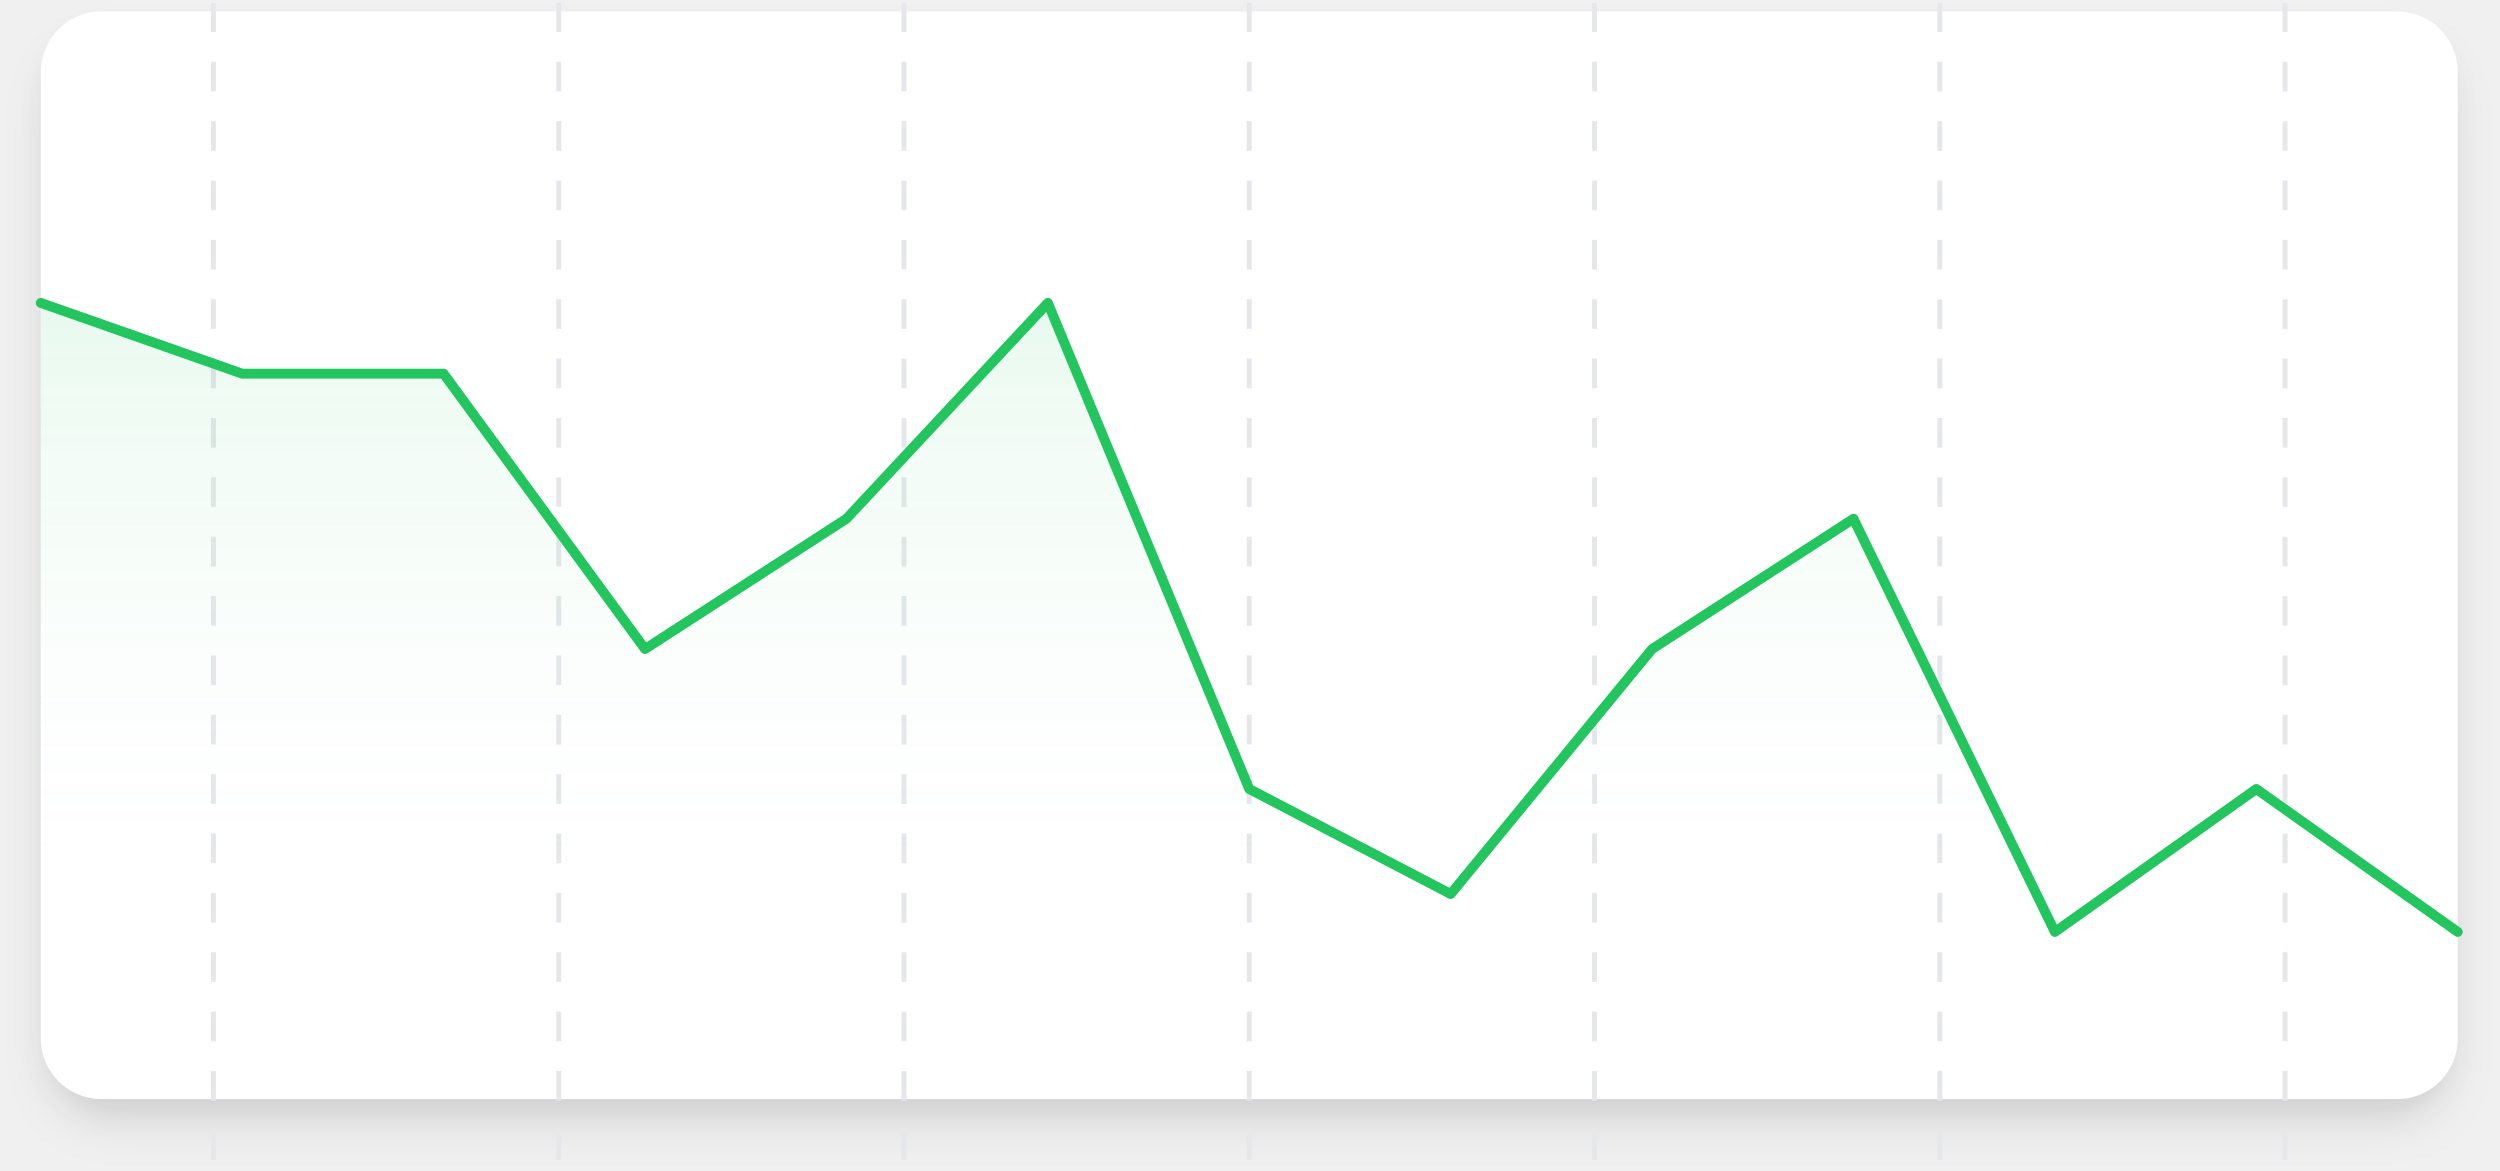
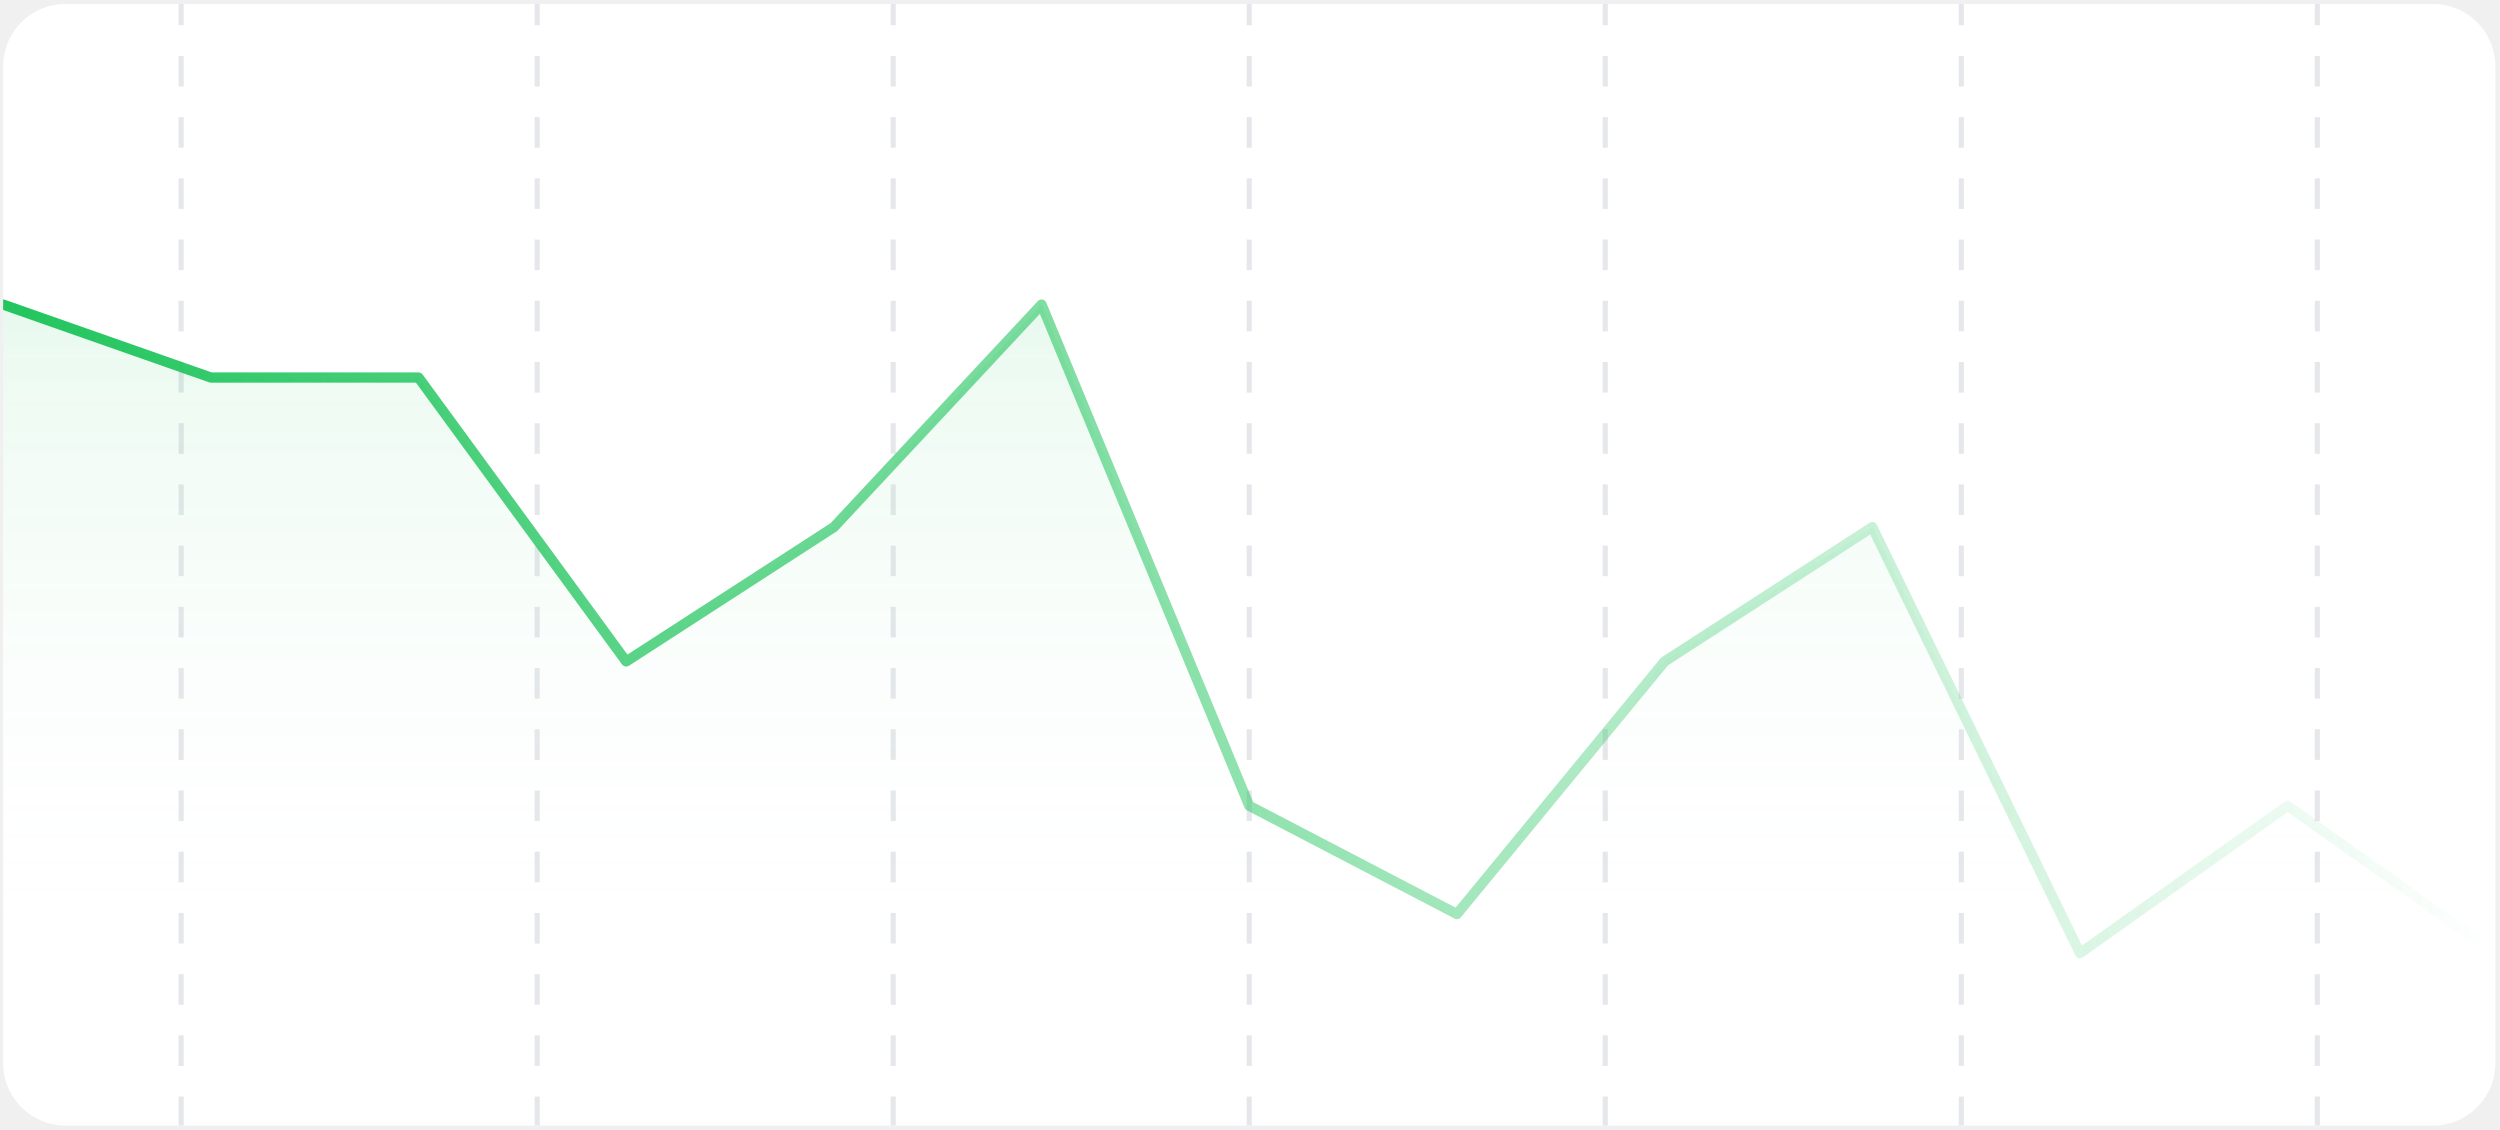
- <svg xmlns="http://www.w3.org/2000/svg" width="331" height="155" viewBox="0 0 331 155" fill="none">
-   <g filter="url(#filter0_dd_4509_15389)">
-     <g clipPath="url(#clip0_4509_15389)">
-       <rect x="5.402" y="1.516" width="320" height="144" rx="8" fill="white" />
-       <path d="M28.26 -15.402V162.959" stroke="#E5E7EB" stroke-width="0.656" stroke-dasharray="3.93 3.93" />
-       <path d="M73.974 -15.402V162.959" stroke="#E5E7EB" stroke-width="0.656" stroke-dasharray="3.93 3.93" />
-       <path d="M119.688 -15.402V162.959" stroke="#E5E7EB" stroke-width="0.656" stroke-dasharray="3.93 3.93" />
-       <path d="M165.402 -15.402V162.959" stroke="#E5E7EB" stroke-width="0.656" stroke-dasharray="3.93 3.93" />
-       <path d="M211.116 -15.402V162.959" stroke="#E5E7EB" stroke-width="0.656" stroke-dasharray="3.93 3.93" />
-       <path d="M256.831 -15.402V162.959" stroke="#E5E7EB" stroke-width="0.656" stroke-dasharray="3.93 3.93" />
-       <path d="M302.545 -15.402V162.959" stroke="#E5E7EB" stroke-width="0.656" stroke-dasharray="3.93 3.93" />
-       <path d="M325.402 123.385L298.736 104.464L272.069 123.385L245.402 68.681L218.736 85.929L192.069 118.365L165.402 104.464L138.736 40.106L112.069 68.681L85.402 85.929L58.736 49.475H32.069L5.402 40.106V123.385H272.069H325.402Z" fill="url(#paint0_linear_4509_15389)" />
-       <path d="M325.402 123.385L298.736 104.464L272.069 123.385L245.402 68.681L218.736 85.929L192.069 118.365L165.402 104.464L138.736 40.106L112.069 68.681L85.402 85.929L58.736 49.475H32.069L5.402 40.106" stroke="#22C55E" stroke-width="1.311" stroke-linecap="round" stroke-linejoin="round" />
-     </g>
+ <svg xmlns="http://www.w3.org/2000/svg" width="321" height="145" viewBox="0 0 321 145" fill="none">
+   <g clip-path="url(#clip0_4509_15389)">
+     <rect x="0.402" y="0.516" width="320" height="144" rx="8" fill="white" />
+     <path d="M23.26 -16.402V161.959" stroke="#E5E7EB" stroke-width="0.656" stroke-dasharray="3.93 3.93" />
+     <path d="M68.974 -16.402V161.959" stroke="#E5E7EB" stroke-width="0.656" stroke-dasharray="3.93 3.93" />
+     <path d="M114.688 -16.402V161.959" stroke="#E5E7EB" stroke-width="0.656" stroke-dasharray="3.93 3.93" />
+     <path d="M160.402 -16.402V161.959" stroke="#E5E7EB" stroke-width="0.656" stroke-dasharray="3.93 3.93" />
+     <path d="M206.116 -16.402V161.959" stroke="#E5E7EB" stroke-width="0.656" stroke-dasharray="3.93 3.93" />
+     <path d="M251.831 -16.402V161.959" stroke="#E5E7EB" stroke-width="0.656" stroke-dasharray="3.93 3.93" />
+     <path d="M297.545 -16.402V161.959" stroke="#E5E7EB" stroke-width="0.656" stroke-dasharray="3.93 3.93" />
+     <path d="M320.402 122.385L293.736 103.464L267.069 122.385L240.402 67.681L213.736 84.929L187.069 117.365L160.402 103.464L133.736 39.106L107.069 67.681L80.402 84.929L53.736 48.475H27.069L0.402 39.106V122.385H267.069H320.402Z" fill="url(#paint0_linear_4509_15389)" />
+     <path d="M320.402 122.385L293.736 103.464L267.069 122.385L240.402 67.681L213.736 84.929L187.069 117.365L160.402 103.464L133.736 39.106L107.069 67.681L80.402 84.929L53.736 48.475H27.069L0.402 39.106" stroke="url(#paint1_linear_4509_15389)" stroke-width="1.311" stroke-linecap="round" stroke-linejoin="round" />
  </g>
  <defs>
-     <filter id="filter0_dd_4509_15389" x="0.402" y="0.516" width="330" height="154" filterUnits="userSpaceOnUse" color-interpolation-filters="sRGB">
-       <feFlood flood-opacity="0" result="BackgroundImageFix" />
-       <feColorMatrix in="SourceAlpha" type="matrix" values="0 0 0 0 0 0 0 0 0 0 0 0 0 0 0 0 0 0 127 0" result="hardAlpha" />
-       <feMorphology radius="1" operator="erode" in="SourceAlpha" result="effect1_dropShadow_4509_15389" />
-       <feOffset dy="2" />
-       <feGaussianBlur stdDeviation="2" />
-       <feColorMatrix type="matrix" values="0 0 0 0 0 0 0 0 0 0 0 0 0 0 0 0 0 0 0.06 0" />
-       <feBlend mode="normal" in2="BackgroundImageFix" result="effect1_dropShadow_4509_15389" />
-       <feColorMatrix in="SourceAlpha" type="matrix" values="0 0 0 0 0 0 0 0 0 0 0 0 0 0 0 0 0 0 127 0" result="hardAlpha" />
-       <feMorphology radius="1" operator="erode" in="SourceAlpha" result="effect2_dropShadow_4509_15389" />
-       <feOffset dy="4" />
-       <feGaussianBlur stdDeviation="3" />
-       <feColorMatrix type="matrix" values="0 0 0 0 0 0 0 0 0 0 0 0 0 0 0 0 0 0 0.1 0" />
-       <feBlend mode="normal" in2="effect1_dropShadow_4509_15389" result="effect2_dropShadow_4509_15389" />
-       <feBlend mode="normal" in="SourceGraphic" in2="effect2_dropShadow_4509_15389" result="shape" />
-     </filter>
-     <linearGradient id="paint0_linear_4509_15389" x1="165.402" y1="40.106" x2="165.402" y2="123.385" gradientUnits="userSpaceOnUse">
+     <linearGradient id="paint0_linear_4509_15389" x1="160.402" y1="39.106" x2="160.402" y2="122.385" gradientUnits="userSpaceOnUse">
      <stop stop-color="#22C55E" stop-opacity="0.1" />
      <stop offset="1" stop-color="white" stop-opacity="0" />
    </linearGradient>
+     <linearGradient id="paint1_linear_4509_15389" x1="320.402" y1="80.746" x2="0.402" y2="80.746" gradientUnits="userSpaceOnUse">
+       <stop stop-color="#22C55E" stop-opacity="0" />
+       <stop offset="1" stop-color="#22C55E" />
+     </linearGradient>
    <clipPath id="clip0_4509_15389">
-       <rect x="5.402" y="1.516" width="320" height="144" rx="8" fill="white" />
+       <rect x="0.402" y="0.516" width="320" height="144" rx="8" fill="white" />
    </clipPath>
  </defs>
</svg>
